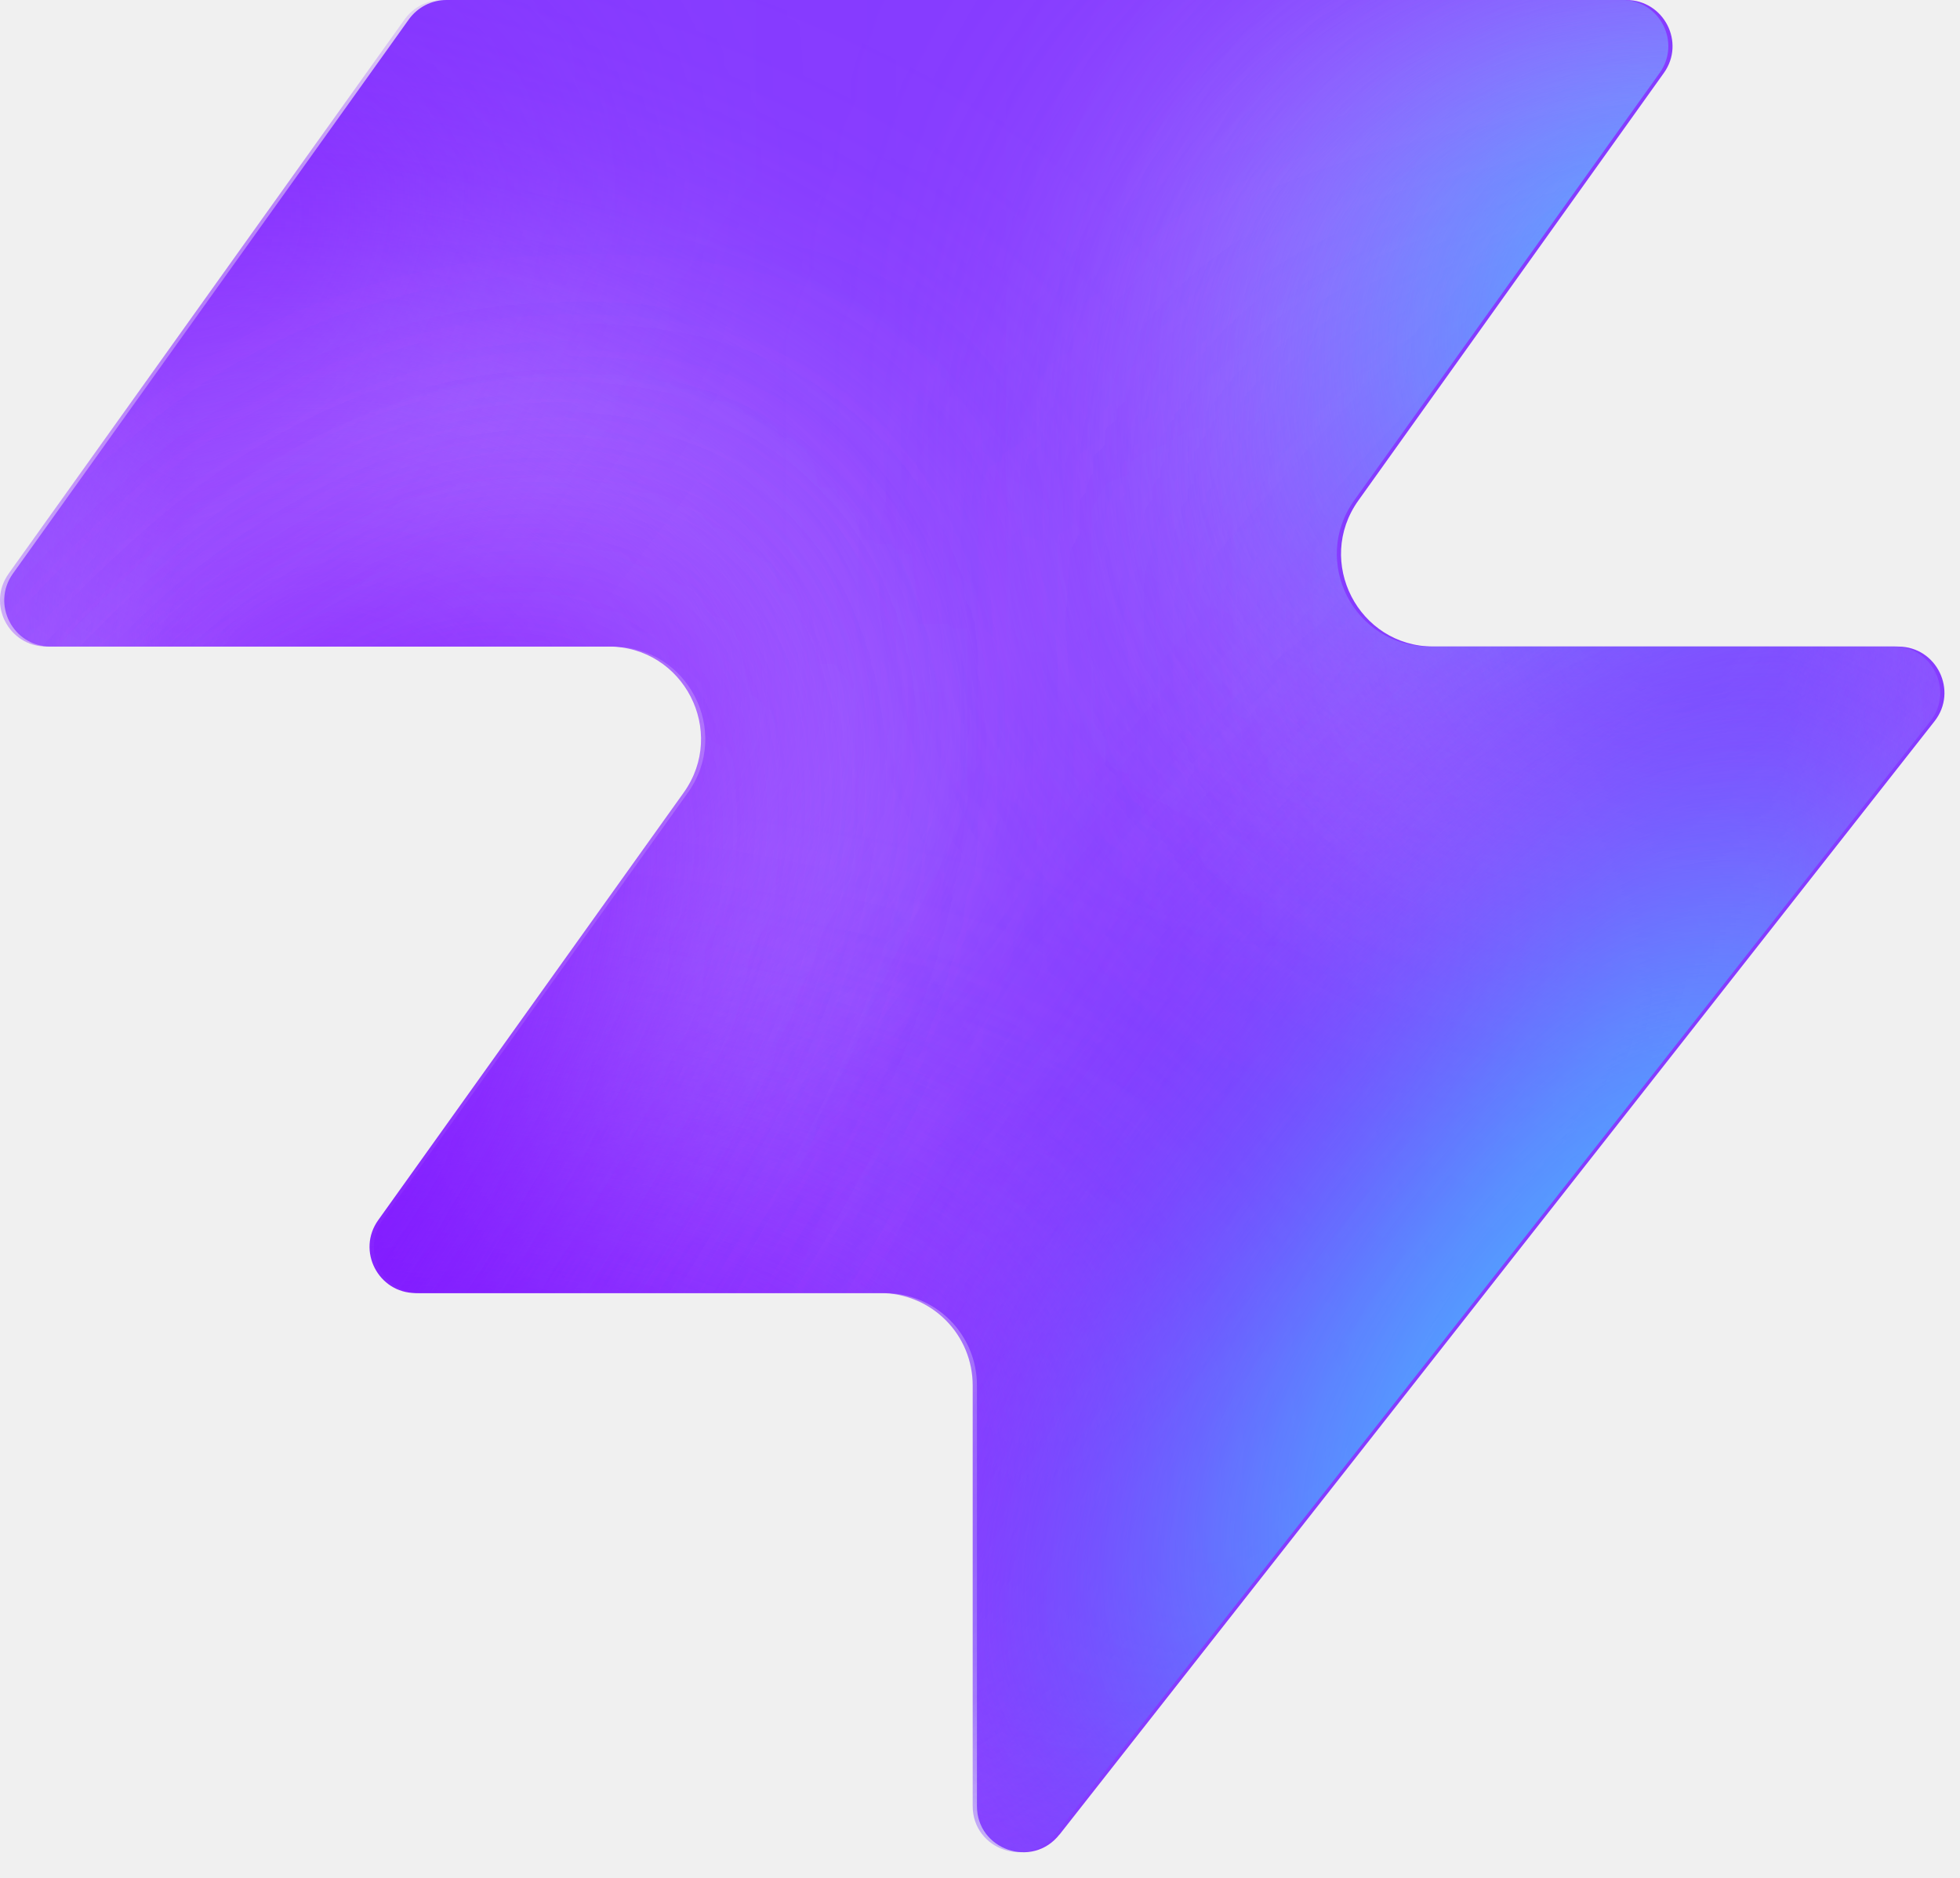
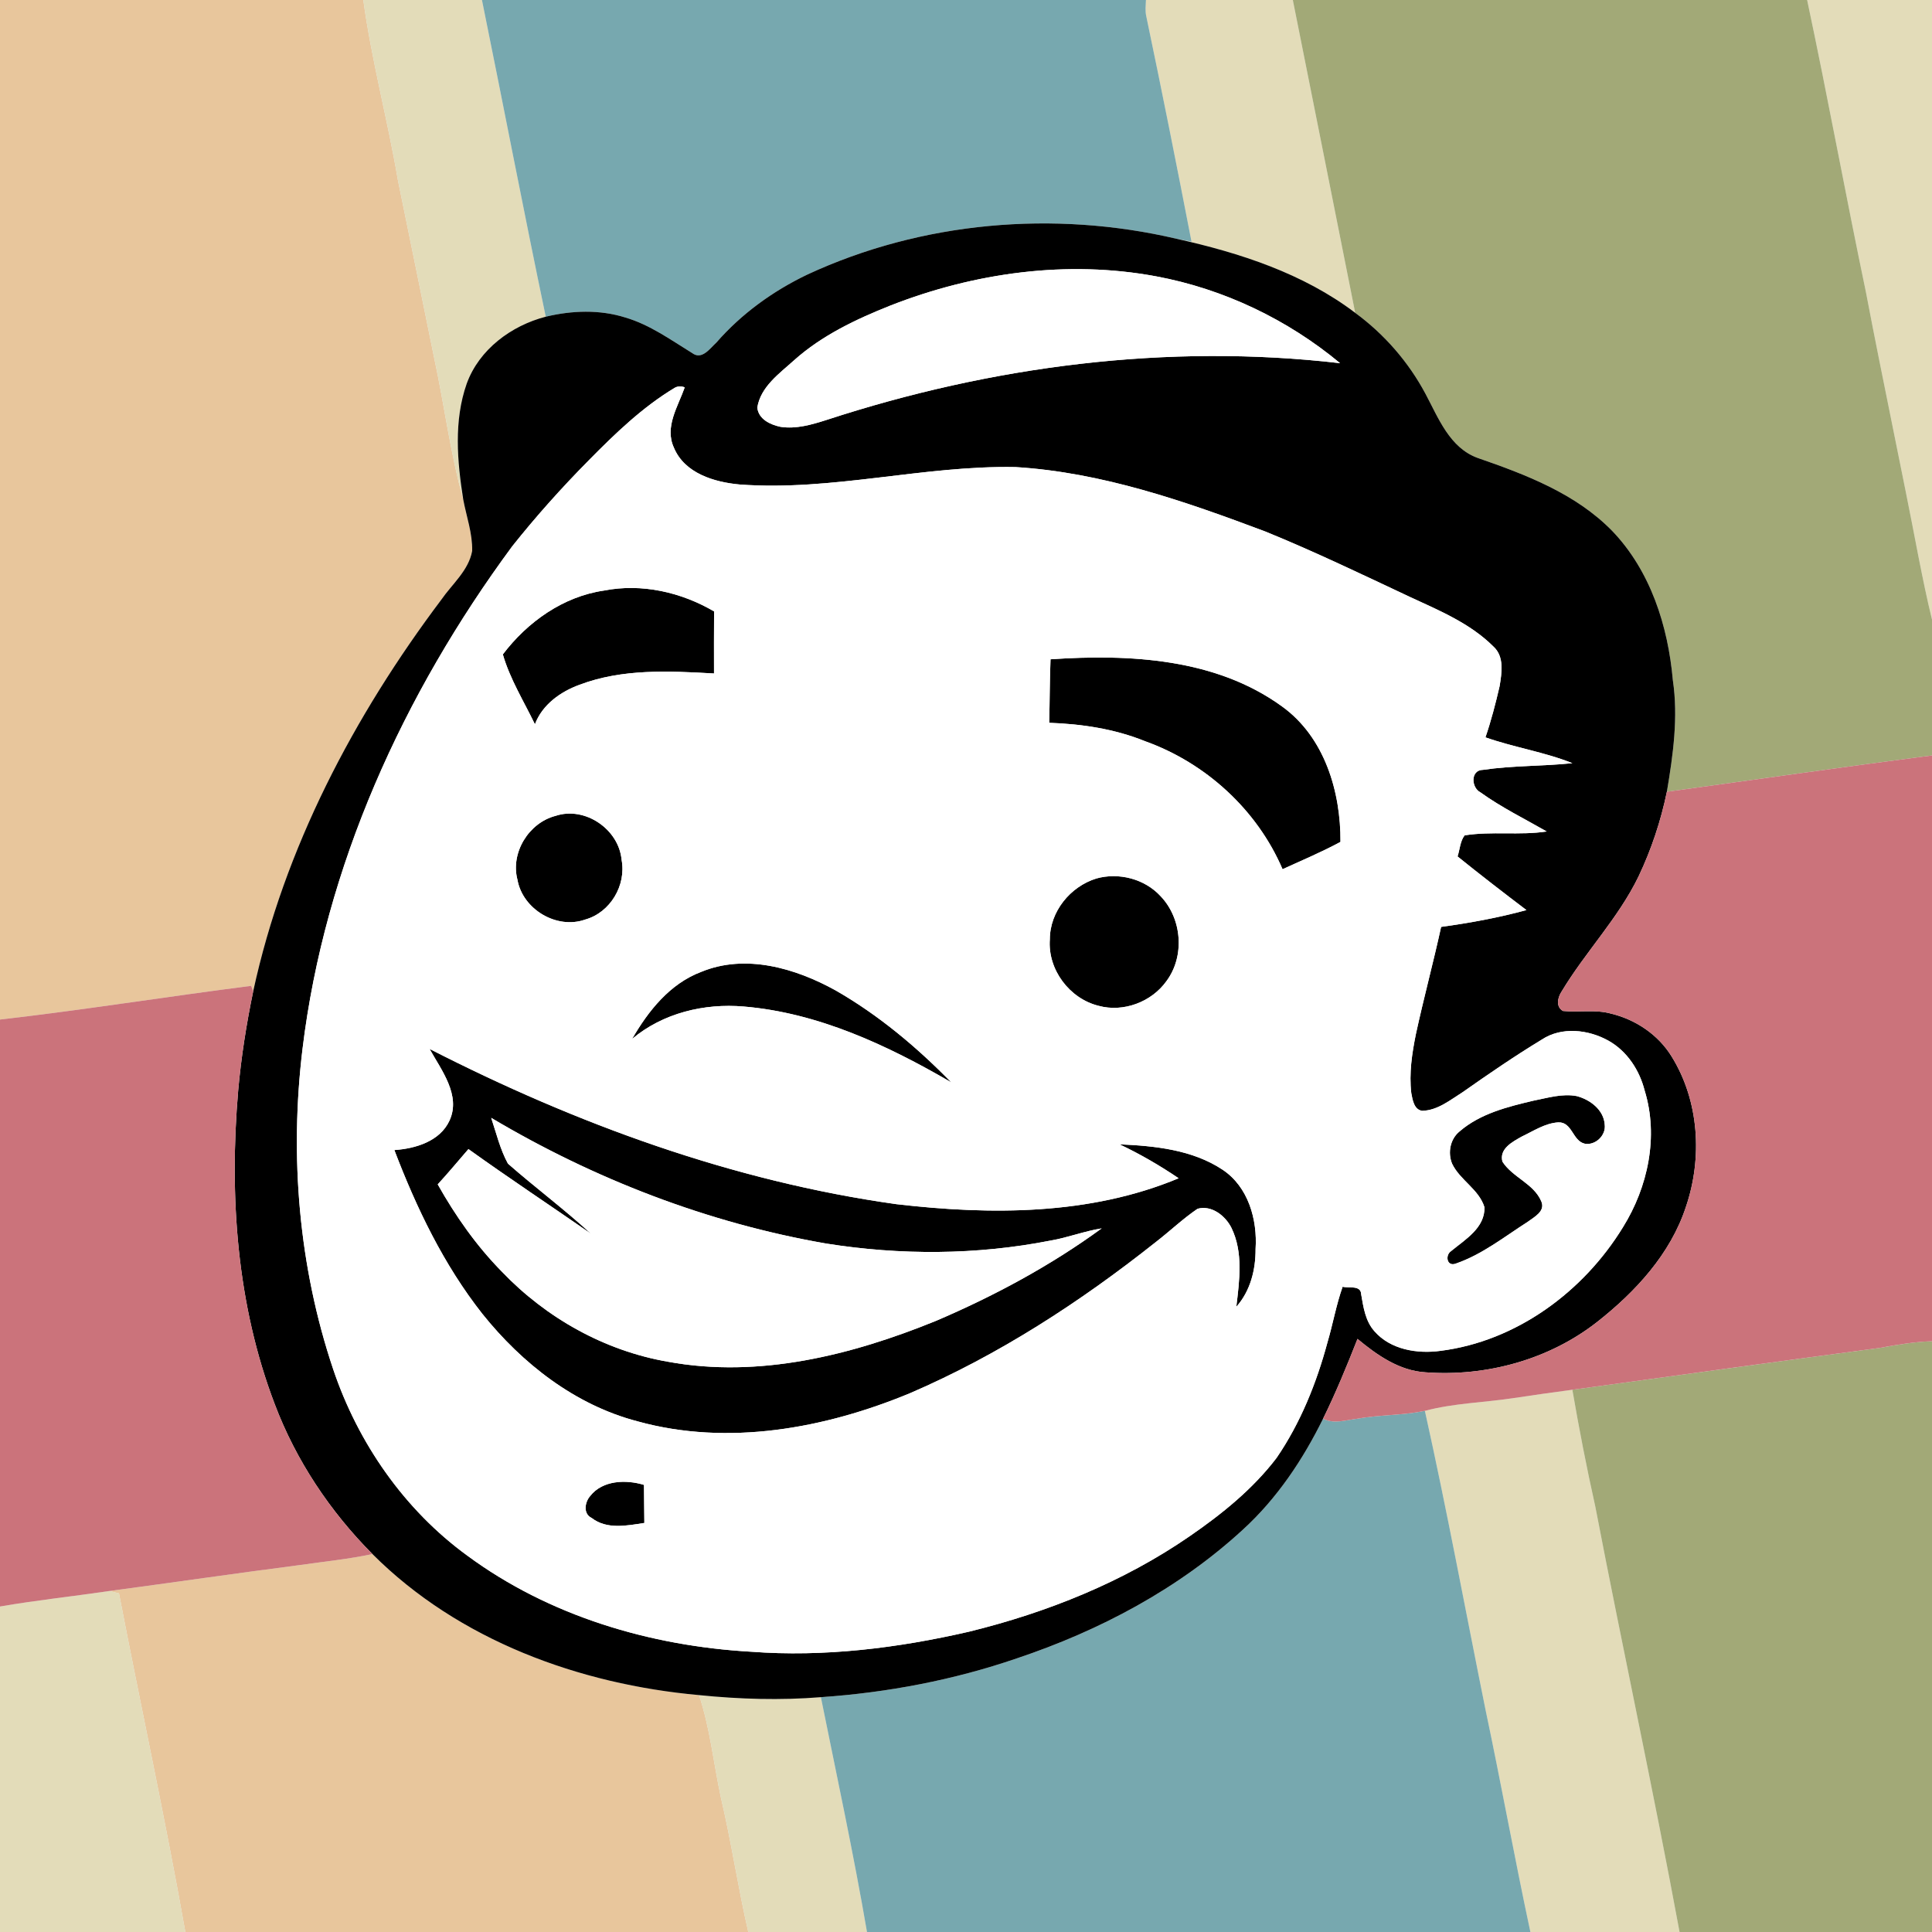
- <svg xmlns="http://www.w3.org/2000/svg" width="48" height="46" fill="none" viewBox="0 0 48 46">
-   <path fill="#863bff" d="M25.946 44.938c-.664.845-2.021.375-2.021-.698V33.937a2.26 2.26 0 0 0-2.262-2.262H10.287c-.92 0-1.456-1.04-.92-1.788l7.48-10.471c1.07-1.497 0-3.578-1.842-3.578H1.237c-.92 0-1.456-1.04-.92-1.788L10.013.474c.214-.297.556-.474.92-.474h28.894c.92 0 1.456 1.04.92 1.788l-7.48 10.471c-1.07 1.498 0 3.579 1.842 3.579h11.377c.943 0 1.473 1.088.89 1.83L25.947 44.94z" style="fill:#863bff;fill:color(display-p3 .525 .23 1);fill-opacity:1" />
-   <mask id="a" width="48" height="46" x="0" y="0" maskUnits="userSpaceOnUse" style="mask-type:alpha">
-     <path fill="#000" d="M25.842 44.938c-.664.844-2.021.375-2.021-.698V33.937a2.26 2.26 0 0 0-2.262-2.262H10.183c-.92 0-1.456-1.04-.92-1.788l7.48-10.471c1.07-1.498 0-3.579-1.842-3.579H1.133c-.92 0-1.456-1.04-.92-1.787L9.91.473c.214-.297.556-.474.92-.474h28.894c.92 0 1.456 1.04.92 1.788l-7.48 10.471c-1.07 1.498 0 3.578 1.842 3.578h11.377c.943 0 1.473 1.088.89 1.832L25.843 44.94z" style="fill:#000;fill-opacity:1" />
-   </mask>
-   <g mask="url(#a)">
-     <g filter="url(#b)">
-       <ellipse cx="5.508" cy="14.704" fill="#ede6ff" rx="5.508" ry="14.704" style="fill:#ede6ff;fill:color(display-p3 .927 .903 1);fill-opacity:1" transform="matrix(.00324 1 1 -.00324 -4.47 31.516)" />
-     </g>
-     <g filter="url(#c)">
-       <ellipse cx="10.399" cy="29.851" fill="#ede6ff" rx="10.399" ry="29.851" style="fill:#ede6ff;fill:color(display-p3 .927 .903 1);fill-opacity:1" transform="matrix(.00324 1 1 -.00324 -39.328 7.883)" />
-     </g>
-     <g filter="url(#d)">
-       <ellipse cx="5.508" cy="30.487" fill="#7e14ff" rx="5.508" ry="30.487" style="fill:#7e14ff;fill:color(display-p3 .492 .077 1);fill-opacity:1" transform="rotate(89.814 -25.913 -14.639)scale(1 -1)" />
-     </g>
-     <g filter="url(#e)">
-       <ellipse cx="5.508" cy="30.599" fill="#7e14ff" rx="5.508" ry="30.599" style="fill:#7e14ff;fill:color(display-p3 .492 .077 1);fill-opacity:1" transform="rotate(89.814 -32.644 -3.334)scale(1 -1)" />
-     </g>
-     <g filter="url(#f)">
-       <ellipse cx="5.508" cy="30.599" fill="#7e14ff" rx="5.508" ry="30.599" style="fill:#7e14ff;fill:color(display-p3 .492 .077 1);fill-opacity:1" transform="matrix(.00324 1 1 -.00324 -34.34 30.47)" />
-     </g>
-     <g filter="url(#g)">
-       <ellipse cx="14.072" cy="22.078" fill="#ede6ff" rx="14.072" ry="22.078" style="fill:#ede6ff;fill:color(display-p3 .927 .903 1);fill-opacity:1" transform="rotate(93.35 24.506 48.493)scale(-1 1)" />
-     </g>
-     <g filter="url(#h)">
-       <ellipse cx="3.47" cy="21.501" fill="#7e14ff" rx="3.47" ry="21.501" style="fill:#7e14ff;fill:color(display-p3 .492 .077 1);fill-opacity:1" transform="rotate(89.009 28.708 47.59)scale(-1 1)" />
-     </g>
-     <g filter="url(#i)">
-       <ellipse cx="3.47" cy="21.501" fill="#7e14ff" rx="3.47" ry="21.501" style="fill:#7e14ff;fill:color(display-p3 .492 .077 1);fill-opacity:1" transform="rotate(89.009 28.708 47.59)scale(-1 1)" />
-     </g>
-     <g filter="url(#j)">
-       <ellipse cx=".387" cy="8.972" fill="#7e14ff" rx="4.407" ry="29.108" style="fill:#7e14ff;fill:color(display-p3 .492 .077 1);fill-opacity:1" transform="rotate(39.51 .387 8.972)" />
-     </g>
-     <g filter="url(#k)">
-       <ellipse cx="47.523" cy="-6.092" fill="#7e14ff" rx="4.407" ry="29.108" style="fill:#7e14ff;fill:color(display-p3 .492 .077 1);fill-opacity:1" transform="rotate(37.892 47.523 -6.092)" />
-     </g>
-     <g filter="url(#l)">
-       <ellipse cx="41.412" cy="6.333" fill="#47bfff" rx="5.971" ry="9.665" style="fill:#47bfff;fill:color(display-p3 .28 .748 1);fill-opacity:1" transform="rotate(37.892 41.412 6.333)" />
-     </g>
-     <g filter="url(#m)">
-       <ellipse cx="-1.879" cy="38.332" fill="#7e14ff" rx="4.407" ry="29.108" style="fill:#7e14ff;fill:color(display-p3 .492 .077 1);fill-opacity:1" transform="rotate(37.892 -1.88 38.332)" />
-     </g>
-     <g filter="url(#n)">
-       <ellipse cx="-1.879" cy="38.332" fill="#7e14ff" rx="4.407" ry="29.108" style="fill:#7e14ff;fill:color(display-p3 .492 .077 1);fill-opacity:1" transform="rotate(37.892 -1.88 38.332)" />
-     </g>
-     <g filter="url(#o)">
-       <ellipse cx="35.651" cy="29.907" fill="#7e14ff" rx="4.407" ry="29.108" style="fill:#7e14ff;fill:color(display-p3 .492 .077 1);fill-opacity:1" transform="rotate(37.892 35.651 29.907)" />
-     </g>
-     <g filter="url(#p)">
-       <ellipse cx="38.418" cy="32.4" fill="#47bfff" rx="5.971" ry="15.297" style="fill:#47bfff;fill:color(display-p3 .28 .748 1);fill-opacity:1" transform="rotate(37.892 38.418 32.4)" />
-     </g>
+ <svg xmlns="http://www.w3.org/2000/svg" width="512pt" height="512pt" viewBox="0 0 512 512" version="1.1">
+   <g id="#e8c69cff">
+     <path fill="#e8c69c" opacity="1.00" d=" M 0.00 0.00 L 96.28 0.00 C 98.48 16.09 102.75 31.80 105.46 47.80 C 108.69 63.50 111.87 79.20 115.07 94.91 C 117.76 107.37 119.32 120.08 122.76 132.37 C 123.61 136.89 125.24 141.36 125.13 146.01 C 124.18 151.20 119.83 154.76 116.95 158.92 C 93.77 189.74 75.33 224.77 67.11 262.66 C 66.97 262.31 66.69 261.61 66.55 261.26 C 44.34 264.09 22.23 267.64 0.00 270.19 L 0.00 0.00 Z" />
+     <path fill="#e8c69c" opacity="1.00" d=" M 79.48 414.75 C 85.89 413.83 92.36 413.19 98.70 411.84 C 121.56 434.71 153.49 446.35 185.26 449.22 C 188.14 457.92 189.09 467.10 190.97 476.04 C 193.79 487.95 195.55 500.07 198.30 512.00 L 49.12 512.00 C 43.80 481.98 37.30 452.18 31.53 422.25 C 30.88 422.09 29.58 421.79 28.93 421.64 C 45.78 419.39 62.61 416.93 79.48 414.75 Z" />
  </g>
-   <defs>
-     <filter id="b" width="60.045" height="41.654" x="-19.77" y="16.149" color-interpolation-filters="sRGB" filterUnits="userSpaceOnUse">
-       <feFlood flood-opacity="0" result="BackgroundImageFix" />
-       <feBlend in="SourceGraphic" in2="BackgroundImageFix" result="shape" />
-       <feGaussianBlur result="effect1_foregroundBlur_2002_17158" stdDeviation="7.659" />
-     </filter>
-     <filter id="c" width="90.34" height="51.437" x="-54.613" y="-7.533" color-interpolation-filters="sRGB" filterUnits="userSpaceOnUse">
-       <feFlood flood-opacity="0" result="BackgroundImageFix" />
-       <feBlend in="SourceGraphic" in2="BackgroundImageFix" result="shape" />
-       <feGaussianBlur result="effect1_foregroundBlur_2002_17158" stdDeviation="7.659" />
-     </filter>
-     <filter id="d" width="79.355" height="29.4" x="-49.64" y="2.03" color-interpolation-filters="sRGB" filterUnits="userSpaceOnUse">
-       <feFlood flood-opacity="0" result="BackgroundImageFix" />
-       <feBlend in="SourceGraphic" in2="BackgroundImageFix" result="shape" />
-       <feGaussianBlur result="effect1_foregroundBlur_2002_17158" stdDeviation="4.596" />
-     </filter>
-     <filter id="e" width="79.579" height="29.4" x="-45.045" y="20.029" color-interpolation-filters="sRGB" filterUnits="userSpaceOnUse">
-       <feFlood flood-opacity="0" result="BackgroundImageFix" />
-       <feBlend in="SourceGraphic" in2="BackgroundImageFix" result="shape" />
-       <feGaussianBlur result="effect1_foregroundBlur_2002_17158" stdDeviation="4.596" />
-     </filter>
-     <filter id="f" width="79.579" height="29.4" x="-43.513" y="21.178" color-interpolation-filters="sRGB" filterUnits="userSpaceOnUse">
-       <feFlood flood-opacity="0" result="BackgroundImageFix" />
-       <feBlend in="SourceGraphic" in2="BackgroundImageFix" result="shape" />
-       <feGaussianBlur result="effect1_foregroundBlur_2002_17158" stdDeviation="4.596" />
-     </filter>
-     <filter id="g" width="74.749" height="58.852" x="15.756" y="-17.901" color-interpolation-filters="sRGB" filterUnits="userSpaceOnUse">
-       <feFlood flood-opacity="0" result="BackgroundImageFix" />
-       <feBlend in="SourceGraphic" in2="BackgroundImageFix" result="shape" />
-       <feGaussianBlur result="effect1_foregroundBlur_2002_17158" stdDeviation="7.659" />
-     </filter>
-     <filter id="h" width="61.377" height="25.362" x="23.548" y="2.284" color-interpolation-filters="sRGB" filterUnits="userSpaceOnUse">
-       <feFlood flood-opacity="0" result="BackgroundImageFix" />
-       <feBlend in="SourceGraphic" in2="BackgroundImageFix" result="shape" />
-       <feGaussianBlur result="effect1_foregroundBlur_2002_17158" stdDeviation="4.596" />
-     </filter>
-     <filter id="i" width="61.377" height="25.362" x="23.548" y="2.284" color-interpolation-filters="sRGB" filterUnits="userSpaceOnUse">
-       <feFlood flood-opacity="0" result="BackgroundImageFix" />
-       <feBlend in="SourceGraphic" in2="BackgroundImageFix" result="shape" />
-       <feGaussianBlur result="effect1_foregroundBlur_2002_17158" stdDeviation="4.596" />
-     </filter>
-     <filter id="j" width="56.045" height="63.649" x="-27.636" y="-22.853" color-interpolation-filters="sRGB" filterUnits="userSpaceOnUse">
-       <feFlood flood-opacity="0" result="BackgroundImageFix" />
-       <feBlend in="SourceGraphic" in2="BackgroundImageFix" result="shape" />
-       <feGaussianBlur result="effect1_foregroundBlur_2002_17158" stdDeviation="4.596" />
-     </filter>
-     <filter id="k" width="54.814" height="64.646" x="20.116" y="-38.415" color-interpolation-filters="sRGB" filterUnits="userSpaceOnUse">
-       <feFlood flood-opacity="0" result="BackgroundImageFix" />
-       <feBlend in="SourceGraphic" in2="BackgroundImageFix" result="shape" />
-       <feGaussianBlur result="effect1_foregroundBlur_2002_17158" stdDeviation="4.596" />
-     </filter>
-     <filter id="l" width="33.541" height="35.313" x="24.641" y="-11.323" color-interpolation-filters="sRGB" filterUnits="userSpaceOnUse">
-       <feFlood flood-opacity="0" result="BackgroundImageFix" />
-       <feBlend in="SourceGraphic" in2="BackgroundImageFix" result="shape" />
-       <feGaussianBlur result="effect1_foregroundBlur_2002_17158" stdDeviation="4.596" />
-     </filter>
-     <filter id="m" width="54.814" height="64.646" x="-29.286" y="6.009" color-interpolation-filters="sRGB" filterUnits="userSpaceOnUse">
-       <feFlood flood-opacity="0" result="BackgroundImageFix" />
-       <feBlend in="SourceGraphic" in2="BackgroundImageFix" result="shape" />
-       <feGaussianBlur result="effect1_foregroundBlur_2002_17158" stdDeviation="4.596" />
-     </filter>
-     <filter id="n" width="54.814" height="64.646" x="-29.286" y="6.009" color-interpolation-filters="sRGB" filterUnits="userSpaceOnUse">
-       <feFlood flood-opacity="0" result="BackgroundImageFix" />
-       <feBlend in="SourceGraphic" in2="BackgroundImageFix" result="shape" />
-       <feGaussianBlur result="effect1_foregroundBlur_2002_17158" stdDeviation="4.596" />
-     </filter>
-     <filter id="o" width="54.814" height="64.646" x="8.244" y="-2.416" color-interpolation-filters="sRGB" filterUnits="userSpaceOnUse">
-       <feFlood flood-opacity="0" result="BackgroundImageFix" />
-       <feBlend in="SourceGraphic" in2="BackgroundImageFix" result="shape" />
-       <feGaussianBlur result="effect1_foregroundBlur_2002_17158" stdDeviation="4.596" />
-     </filter>
-     <filter id="p" width="39.409" height="43.623" x="18.713" y="10.588" color-interpolation-filters="sRGB" filterUnits="userSpaceOnUse">
-       <feFlood flood-opacity="0" result="BackgroundImageFix" />
-       <feBlend in="SourceGraphic" in2="BackgroundImageFix" result="shape" />
-       <feGaussianBlur result="effect1_foregroundBlur_2002_17158" stdDeviation="4.596" />
-     </filter>
-   </defs>
+   <g id="#e3dcb9ff">
+     <path fill="#e3dcb9" opacity="1.00" d=" M 96.28 0.00 L 127.72 0.00 C 133.42 27.96 138.78 56.00 144.63 83.93 C 135.49 86.30 126.97 92.60 123.68 101.68 C 120.22 111.54 121.17 122.23 122.76 132.37 C 119.32 120.08 117.76 107.37 115.07 94.91 C 111.87 79.20 108.69 63.50 105.46 47.80 C 102.75 31.80 98.48 16.09 96.28 0.00 Z" />
+     <path fill="#e3dcb9" opacity="1.00" d=" M 303.69 0.00 L 342.61 0.00 C 348.11 27.63 353.67 55.26 359.14 82.90 C 345.33 72.43 328.53 67.01 311.80 63.28 C 312.79 63.47 314.77 63.84 315.76 64.03 C 311.90 44.09 307.94 24.17 303.77 4.29 C 303.45 2.87 303.64 1.43 303.69 0.00 Z" />
+     <path fill="#e3dcb9" opacity="1.00" d=" M 478.91 0.00 L 512.00 0.00 L 512.00 164.19 C 510.65 158.71 509.54 153.19 508.44 147.66 C 503.97 124.23 498.96 100.90 494.50 77.46 C 489.11 51.68 484.39 25.76 478.91 0.00 Z" />
+     <path fill="#e3dcb9" opacity="1.00" d=" M 401.05 370.52 C 406.26 369.74 411.47 368.98 416.69 368.30 C 418.47 378.66 420.48 388.99 422.77 399.25 C 430.00 436.88 438.14 474.33 445.10 512.00 L 405.57 512.00 C 401.38 492.43 397.83 472.73 393.69 453.15 C 388.35 426.72 383.46 400.21 377.61 373.89 C 385.27 371.85 393.25 371.70 401.05 370.52 Z" />
+     <path fill="#e3dcb9" opacity="1.00" d=" M 0.00 425.74 C 9.60 424.08 19.29 423.06 28.93 421.64 C 29.58 421.79 30.88 422.09 31.53 422.25 C 37.30 452.18 43.80 481.98 49.12 512.00 L 0.00 512.00 L 0.00 425.74 Z" />
+     <path fill="#e3dcb9" opacity="1.00" d=" M 185.26 449.22 C 195.98 450.31 206.80 450.63 217.54 449.77 C 221.72 470.49 226.19 491.17 229.76 512.00 L 198.30 512.00 C 195.55 500.07 193.79 487.95 190.97 476.04 C 189.09 467.10 188.14 457.92 185.26 449.22 Z" />
+   </g>
+   <g id="#77a8afff">
+     <path fill="#77a8af" opacity="1.00" d=" M 127.72 0.00 L 303.69 0.00 C 303.64 1.43 303.45 2.87 303.77 4.29 C 307.94 24.17 311.90 44.09 315.76 64.03 C 314.77 63.84 312.79 63.47 311.80 63.28 C 279.34 55.66 244.22 58.70 213.92 72.78 C 204.82 77.14 196.49 83.16 189.84 90.79 C 188.13 92.35 186.01 95.50 183.44 93.57 C 177.75 90.07 172.24 86.06 165.74 84.15 C 158.90 81.99 151.54 82.27 144.63 83.93 C 138.78 56.00 133.42 27.96 127.72 0.00 Z" />
+     <path fill="#77a8af" opacity="1.00" d=" M 359.57 375.99 C 365.54 374.92 371.67 375.11 377.61 373.89 C 383.46 400.21 388.35 426.72 393.69 453.15 C 397.83 472.73 401.38 492.43 405.57 512.00 L 229.76 512.00 C 226.19 491.17 221.72 470.49 217.54 449.77 C 235.18 448.56 252.71 445.23 269.45 439.49 C 291.37 432.16 312.32 421.07 329.40 405.35 C 338.40 397.13 345.26 386.86 350.63 375.97 C 353.44 377.44 356.62 376.35 359.57 375.99 Z" />
+   </g>
+   <g id="#a2a977ff">
+     <path fill="#a2a977" opacity="1.00" d=" M 342.61 0.00 L 478.91 0.00 C 484.39 25.76 489.11 51.68 494.50 77.46 C 498.96 100.90 503.97 124.23 508.44 147.66 C 509.54 153.19 510.65 158.71 512.00 164.19 L 512.00 200.20 C 488.55 203.23 465.16 206.61 441.74 209.82 C 443.38 200.07 444.79 190.10 443.32 180.24 C 442.05 165.89 437.39 151.25 427.23 140.68 C 417.58 130.81 404.38 125.78 391.60 121.36 C 384.16 118.66 381.19 110.76 377.76 104.34 C 373.26 95.91 366.85 88.55 359.14 82.90 C 353.67 55.26 348.11 27.63 342.61 0.00 Z" />
+     <path fill="#a2a977" opacity="1.00" d=" M 498.17 357.21 C 502.74 356.37 507.34 355.59 512.00 355.44 L 512.00 512.00 L 445.10 512.00 C 438.14 474.33 430.00 436.88 422.77 399.25 C 420.48 388.99 418.47 378.66 416.69 368.30 C 443.84 364.57 471.00 360.82 498.17 357.21 Z" />
+   </g>
+   <g id="#000000ff">
+     <path fill="#000000" opacity="1.00" d=" M 213.92 72.78 C 244.22 58.70 279.34 55.66 311.80 63.28 C 328.53 67.01 345.33 72.43 359.14 82.90 C 366.85 88.55 373.26 95.91 377.76 104.34 C 381.19 110.76 384.16 118.66 391.60 121.36 C 404.38 125.78 417.58 130.81 427.23 140.68 C 437.39 151.25 442.05 165.89 443.32 180.24 C 444.79 190.10 443.38 200.07 441.74 209.82 C 440.14 217.56 437.63 225.11 434.24 232.25 C 428.88 243.33 420.15 252.25 413.85 262.75 C 412.81 264.30 412.22 266.81 414.21 267.92 C 418.46 268.35 422.83 267.45 427.01 268.64 C 433.52 270.22 439.48 274.24 443.01 280.00 C 450.31 291.79 451.21 306.88 446.77 319.87 C 442.68 332.33 433.43 342.33 423.30 350.30 C 410.56 360.31 393.91 364.86 377.83 363.68 C 370.84 363.28 364.95 359.13 359.75 354.82 C 356.94 361.97 354.02 369.07 350.63 375.97 C 345.26 386.86 338.40 397.13 329.40 405.35 C 312.32 421.07 291.37 432.16 269.45 439.49 C 252.71 445.23 235.18 448.56 217.54 449.77 C 206.80 450.63 195.98 450.31 185.26 449.22 C 153.49 446.35 121.56 434.71 98.70 411.84 C 87.48 400.56 78.45 387.04 72.82 372.14 C 62.74 345.78 60.73 316.96 63.12 289.04 C 63.91 280.17 65.30 271.37 67.11 262.66 C 75.33 224.77 93.77 189.74 116.95 158.92 C 119.83 154.76 124.18 151.20 125.13 146.01 C 125.24 141.36 123.61 136.89 122.76 132.37 C 121.17 122.23 120.22 111.54 123.68 101.68 C 126.97 92.60 135.49 86.30 144.63 83.93 C 151.54 82.27 158.90 81.99 165.74 84.15 C 172.24 86.06 177.75 90.07 183.44 93.57 C 186.01 95.50 188.13 92.35 189.84 90.79 C 196.49 83.16 204.82 77.14 213.92 72.78 M 236.02 80.95 C 226.90 84.58 217.84 88.86 210.46 95.46 C 206.56 98.99 201.59 102.45 200.69 108.01 C 201.02 111.12 204.17 112.56 206.86 113.12 C 211.02 113.75 215.15 112.53 219.07 111.28 C 262.74 97.01 309.38 90.93 355.14 96.25 C 341.20 84.65 324.28 76.57 306.42 73.24 C 282.84 68.84 258.25 72.25 236.02 80.95 M 178.81 102.77 C 170.24 107.92 163.00 114.92 156.02 122.00 C 148.87 129.23 142.07 136.82 135.74 144.78 C 106.94 183.81 86.04 229.56 80.17 277.98 C 76.72 306.41 79.17 335.68 88.30 362.87 C 94.86 382.37 107.13 400.08 123.82 412.24 C 145.50 428.25 172.29 436.20 199.00 437.72 C 218.40 439.19 237.91 436.76 256.81 432.41 C 277.50 427.33 297.63 419.27 315.22 407.15 C 323.76 401.28 331.98 394.66 338.30 386.37 C 344.63 377.12 348.87 366.58 351.78 355.79 C 353.23 350.89 354.10 345.83 355.81 341.00 C 357.40 341.44 360.65 340.50 360.72 342.98 C 361.31 346.40 361.82 350.07 364.23 352.78 C 368.48 357.68 375.60 358.83 381.74 357.99 C 401.87 355.44 419.66 342.30 430.11 325.21 C 436.73 314.57 439.59 301.16 435.85 289.00 C 434.47 283.59 431.20 278.57 426.27 275.80 C 420.95 272.83 413.85 272.01 408.58 275.51 C 401.41 279.86 394.49 284.61 387.63 289.43 C 384.31 291.51 381.00 294.27 376.90 294.38 C 374.72 294.07 374.35 291.48 374.01 289.71 C 373.39 284.45 374.19 279.14 375.24 273.98 C 377.30 264.50 379.84 255.12 381.91 245.64 C 389.52 244.59 397.11 243.21 404.52 241.18 C 398.38 236.52 392.27 231.81 386.27 226.97 C 386.87 225.13 386.95 222.92 388.14 221.38 C 395.33 220.23 402.67 221.44 409.89 220.35 C 404.00 216.97 397.86 213.96 392.34 209.99 C 389.85 208.72 389.66 204.05 393.01 204.02 C 400.84 202.86 408.82 203.08 416.70 202.25 C 409.24 199.27 401.23 198.07 393.66 195.41 C 395.18 190.96 396.36 186.41 397.41 181.85 C 397.98 178.34 398.72 173.99 395.75 171.32 C 389.61 165.19 381.45 161.81 373.70 158.22 C 360.98 152.25 348.31 146.14 335.28 140.84 C 313.95 132.82 292.04 125.18 269.11 123.78 C 244.65 123.31 220.55 130.21 196.05 128.40 C 189.31 127.79 181.40 125.45 178.58 118.61 C 176.07 113.14 179.68 107.72 181.46 102.66 C 180.52 102.28 179.64 102.32 178.81 102.77 Z" />
+     <path fill="#000000" opacity="1.00" d=" M 160.10 156.50 C 170.08 154.54 180.54 156.94 189.24 162.03 C 189.21 167.51 189.20 173.00 189.22 178.48 C 177.31 177.80 164.93 177.17 153.56 181.48 C 148.51 183.32 143.72 186.74 141.76 191.94 C 138.82 185.85 135.11 179.87 133.26 173.42 C 139.77 164.82 149.26 158.06 160.10 156.50 Z" />
+     <path fill="#000000" opacity="1.00" d=" M 278.40 174.72 C 299.32 173.30 322.22 174.45 339.79 187.24 C 351.02 195.35 355.33 209.78 355.24 223.11 C 350.26 225.81 345.03 227.99 339.89 230.35 C 333.15 214.61 319.53 202.18 303.46 196.43 C 295.39 193.16 286.70 191.86 278.05 191.55 C 278.19 185.94 278.18 180.33 278.40 174.72 Z" />
+     <path fill="#000000" opacity="1.00" d=" M 147.23 216.21 C 155.03 213.62 163.99 219.74 164.73 227.86 C 166.01 234.61 161.74 241.83 155.09 243.69 C 147.54 246.38 138.52 240.99 137.13 233.14 C 135.25 225.98 140.11 218.06 147.23 216.21 Z" />
+     <path fill="#000000" opacity="1.00" d=" M 290.51 232.82 C 296.47 231.13 303.36 232.90 307.57 237.50 C 313.25 243.42 314.05 253.40 309.11 260.02 C 305.17 265.54 297.71 268.35 291.14 266.55 C 283.40 264.64 277.62 256.93 278.22 248.93 C 278.22 241.59 283.61 234.97 290.51 232.82 Z" />
+     <path fill="#000000" opacity="1.00" d=" M 185.79 257.57 C 197.60 252.67 210.87 256.59 221.54 262.52 C 232.86 269.02 243.00 277.52 252.09 286.83 C 235.18 277.00 216.85 268.40 197.10 266.74 C 186.61 265.84 175.67 268.47 167.52 275.32 C 171.80 267.90 177.52 260.70 185.79 257.57 Z" />
+     <path fill="#000000" opacity="1.00" d=" M 113.85 277.98 C 152.66 297.83 194.25 313.05 237.57 319.12 C 262.51 322.02 288.82 322.08 312.35 312.25 C 307.36 308.87 302.14 305.84 296.69 303.26 C 306.04 303.67 316.00 304.68 323.99 309.98 C 330.81 314.51 333.26 323.20 332.74 331.01 C 332.77 336.48 331.37 342.14 327.64 346.30 C 328.46 339.39 329.51 331.90 326.35 325.41 C 324.76 322.21 321.09 319.29 317.36 320.34 C 313.43 323.01 309.97 326.33 306.21 329.23 C 286.24 345.07 264.64 359.10 241.19 369.20 C 218.59 378.58 192.91 383.31 168.92 376.66 C 152.38 372.33 138.35 361.34 127.81 348.16 C 117.59 335.18 110.37 320.14 104.51 304.78 C 110.10 304.40 116.61 302.46 119.13 296.95 C 122.20 290.26 116.98 283.62 113.85 277.98 M 130.17 296.24 C 131.53 300.31 132.54 304.60 134.61 308.38 C 141.81 314.70 149.53 320.44 156.59 326.93 C 145.78 319.44 134.82 312.18 124.14 304.52 C 121.43 307.64 118.80 310.83 116.00 313.87 C 120.70 322.22 126.26 330.16 133.01 337.01 C 144.74 349.29 160.26 357.99 177.05 360.88 C 201.12 365.31 225.68 359.14 247.95 350.08 C 263.42 343.48 278.36 335.45 291.96 325.53 C 287.35 326.26 282.97 327.99 278.37 328.77 C 258.82 332.62 238.59 332.68 218.94 329.55 C 187.61 324.12 157.47 312.47 130.17 296.24 Z" />
+     <path fill="#000000" opacity="1.00" d=" M 406.43 291.68 C 410.18 290.95 414.03 289.74 417.87 290.48 C 421.41 291.42 425.04 294.13 425.27 298.08 C 425.62 300.92 422.77 303.61 419.97 303.09 C 416.72 302.35 416.67 297.30 412.97 297.44 C 409.46 297.65 406.39 299.73 403.29 301.20 C 400.84 302.58 397.25 304.43 398.16 307.85 C 400.85 312.05 406.48 313.65 408.47 318.40 C 409.59 321.02 406.58 322.50 404.87 323.79 C 398.69 327.74 392.81 332.45 385.81 334.86 C 383.43 335.77 382.89 332.66 384.57 331.54 C 388.28 328.49 393.55 325.40 393.40 319.93 C 391.93 315.16 386.92 312.79 384.82 308.39 C 383.62 305.47 384.31 301.84 386.81 299.83 C 392.30 295.10 399.54 293.30 406.43 291.68 Z" />
+     <path fill="#000000" opacity="1.00" d=" M 156.38 396.49 C 159.67 392.24 165.90 392.07 170.66 393.51 C 170.66 396.87 170.75 400.24 170.76 403.60 C 166.12 404.30 160.83 405.41 156.79 402.27 C 154.48 401.18 154.98 398.10 156.38 396.49 Z" />
+   </g>
+   <g id="#ffffffff">
+     <path fill="#ffffff" opacity="1.00" d=" M 236.02 80.95 C 258.25 72.25 282.84 68.84 306.42 73.24 C 324.28 76.57 341.20 84.65 355.14 96.25 C 309.38 90.93 262.74 97.01 219.07 111.28 C 215.15 112.53 211.02 113.75 206.86 113.12 C 204.17 112.56 201.02 111.12 200.69 108.01 C 201.59 102.45 206.56 98.99 210.46 95.46 C 217.84 88.86 226.90 84.58 236.02 80.95 Z" />
+     <path fill="#ffffff" opacity="1.00" d=" M 178.81 102.77 C 179.64 102.32 180.52 102.28 181.46 102.66 C 179.68 107.72 176.07 113.14 178.58 118.61 C 181.40 125.45 189.31 127.79 196.05 128.40 C 220.55 130.21 244.65 123.31 269.11 123.78 C 292.04 125.18 313.95 132.82 335.28 140.84 C 348.31 146.14 360.98 152.25 373.70 158.22 C 381.45 161.81 389.61 165.19 395.75 171.32 C 398.72 173.99 397.98 178.34 397.41 181.85 C 396.36 186.41 395.18 190.96 393.66 195.41 C 401.23 198.07 409.24 199.27 416.70 202.25 C 408.82 203.08 400.84 202.86 393.01 204.02 C 389.66 204.05 389.85 208.72 392.34 209.99 C 397.86 213.96 404.00 216.97 409.89 220.35 C 402.67 221.44 395.33 220.23 388.14 221.38 C 386.95 222.92 386.87 225.13 386.27 226.97 C 392.27 231.81 398.38 236.52 404.52 241.18 C 397.11 243.21 389.52 244.59 381.91 245.64 C 379.84 255.12 377.30 264.50 375.24 273.98 C 374.19 279.14 373.39 284.45 374.01 289.71 C 374.35 291.48 374.72 294.07 376.90 294.38 C 381.00 294.27 384.31 291.51 387.63 289.43 C 394.49 284.61 401.41 279.86 408.58 275.51 C 413.85 272.01 420.95 272.83 426.27 275.80 C 431.20 278.57 434.47 283.59 435.85 289.00 C 439.59 301.16 436.73 314.57 430.11 325.21 C 419.66 342.30 401.87 355.44 381.74 357.99 C 375.60 358.83 368.48 357.68 364.23 352.78 C 361.82 350.07 361.31 346.40 360.72 342.98 C 360.65 340.50 357.40 341.44 355.81 341.00 C 354.10 345.83 353.23 350.89 351.78 355.79 C 348.87 366.58 344.63 377.12 338.30 386.37 C 331.98 394.66 323.76 401.28 315.22 407.15 C 297.63 419.27 277.50 427.33 256.81 432.41 C 237.91 436.76 218.40 439.19 199.00 437.72 C 172.29 436.20 145.50 428.25 123.82 412.24 C 107.13 400.08 94.86 382.37 88.30 362.87 C 79.17 335.68 76.72 306.41 80.17 277.98 C 86.04 229.56 106.94 183.81 135.74 144.78 C 142.07 136.82 148.87 129.23 156.02 122.00 C 163.00 114.92 170.24 107.92 178.81 102.77 M 160.10 156.50 C 149.26 158.06 139.77 164.82 133.26 173.42 C 135.11 179.87 138.82 185.85 141.76 191.94 C 143.72 186.74 148.51 183.32 153.56 181.48 C 164.93 177.17 177.31 177.80 189.22 178.48 C 189.20 173.00 189.21 167.51 189.24 162.03 C 180.54 156.94 170.08 154.54 160.10 156.50 M 278.40 174.72 C 278.18 180.33 278.19 185.94 278.05 191.55 C 286.70 191.86 295.39 193.16 303.46 196.43 C 319.53 202.18 333.15 214.61 339.89 230.35 C 345.03 227.99 350.26 225.81 355.24 223.11 C 355.33 209.78 351.02 195.35 339.79 187.24 C 322.22 174.45 299.32 173.30 278.40 174.72 M 147.23 216.21 C 140.11 218.06 135.25 225.98 137.13 233.14 C 138.52 240.99 147.54 246.38 155.09 243.69 C 161.74 241.83 166.01 234.61 164.73 227.86 C 163.99 219.74 155.03 213.62 147.23 216.21 M 290.51 232.82 C 283.61 234.97 278.22 241.59 278.22 248.93 C 277.62 256.93 283.40 264.64 291.14 266.55 C 297.71 268.35 305.17 265.54 309.11 260.02 C 314.05 253.40 313.25 243.42 307.57 237.50 C 303.36 232.90 296.47 231.13 290.51 232.82 M 185.79 257.57 C 177.52 260.70 171.80 267.90 167.52 275.32 C 175.67 268.47 186.61 265.84 197.10 266.74 C 216.85 268.40 235.18 277.00 252.09 286.83 C 243.00 277.52 232.86 269.02 221.54 262.52 C 210.87 256.59 197.60 252.67 185.79 257.57 M 113.85 277.98 C 116.98 283.62 122.20 290.26 119.13 296.95 C 116.61 302.46 110.10 304.40 104.51 304.78 C 110.37 320.14 117.59 335.18 127.81 348.16 C 138.35 361.34 152.38 372.33 168.92 376.66 C 192.91 383.31 218.59 378.58 241.19 369.20 C 264.64 359.10 286.24 345.07 306.21 329.23 C 309.97 326.33 313.43 323.01 317.36 320.34 C 321.09 319.29 324.76 322.21 326.35 325.41 C 329.51 331.90 328.46 339.39 327.64 346.30 C 331.37 342.14 332.77 336.48 332.74 331.01 C 333.26 323.20 330.81 314.51 323.99 309.98 C 316.00 304.68 306.04 303.67 296.69 303.26 C 302.14 305.84 307.36 308.87 312.35 312.25 C 288.82 322.08 262.51 322.02 237.57 319.12 C 194.25 313.05 152.66 297.83 113.85 277.98 M 406.43 291.68 C 399.54 293.30 392.30 295.10 386.81 299.83 C 384.31 301.84 383.62 305.47 384.82 308.39 C 386.92 312.79 391.93 315.16 393.40 319.93 C 393.55 325.40 388.28 328.49 384.57 331.54 C 382.89 332.66 383.43 335.77 385.81 334.86 C 392.81 332.45 398.69 327.74 404.87 323.79 C 406.58 322.50 409.59 321.02 408.47 318.40 C 406.48 313.65 400.85 312.05 398.16 307.85 C 397.25 304.43 400.84 302.58 403.29 301.20 C 406.39 299.73 409.46 297.65 412.97 297.44 C 416.67 297.30 416.72 302.35 419.97 303.09 C 422.77 303.61 425.62 300.92 425.27 298.08 C 425.04 294.13 421.41 291.42 417.87 290.48 C 414.03 289.74 410.18 290.95 406.43 291.68 M 156.38 396.49 C 154.98 398.10 154.48 401.18 156.79 402.27 C 160.83 405.41 166.12 404.30 170.76 403.60 C 170.75 400.24 170.66 396.87 170.66 393.51 C 165.90 392.07 159.67 392.24 156.38 396.49 Z" />
+     <path fill="#ffffff" opacity="1.00" d=" M 130.17 296.24 C 157.47 312.47 187.61 324.12 218.94 329.55 C 238.59 332.68 258.82 332.62 278.37 328.77 C 282.97 327.99 287.35 326.26 291.96 325.53 C 278.36 335.45 263.42 343.48 247.95 350.08 C 225.68 359.14 201.12 365.31 177.05 360.88 C 160.26 357.99 144.74 349.29 133.01 337.01 C 126.26 330.16 120.70 322.22 116.00 313.87 C 118.80 310.83 121.43 307.64 124.14 304.52 C 134.82 312.18 145.78 319.44 156.59 326.93 C 149.53 320.44 141.81 314.70 134.61 308.38 C 132.54 304.60 131.53 300.31 130.17 296.24 Z" />
+   </g>
+   <g id="#cb737bff">
+     <path fill="#cb737b" opacity="1.00" d=" M 441.74 209.82 C 465.16 206.61 488.55 203.23 512.00 200.20 L 512.00 355.44 C 507.34 355.59 502.74 356.37 498.17 357.21 C 471.00 360.82 443.84 364.57 416.69 368.30 C 411.47 368.98 406.26 369.74 401.05 370.52 C 393.25 371.70 385.27 371.85 377.61 373.89 C 371.67 375.11 365.54 374.92 359.57 375.99 C 356.62 376.35 353.44 377.44 350.63 375.97 C 354.02 369.07 356.94 361.97 359.75 354.82 C 364.95 359.13 370.84 363.28 377.83 363.68 C 393.91 364.86 410.56 360.31 423.30 350.30 C 433.43 342.33 442.68 332.33 446.77 319.87 C 451.21 306.88 450.31 291.79 443.01 280.00 C 439.48 274.24 433.52 270.22 427.01 268.64 C 422.83 267.45 418.46 268.35 414.21 267.92 C 412.22 266.81 412.81 264.30 413.85 262.75 C 420.15 252.25 428.88 243.33 434.24 232.25 C 437.63 225.11 440.14 217.56 441.74 209.82 Z" />
+     <path fill="#cb737b" opacity="1.00" d=" M 0.00 270.19 C 22.23 267.64 44.34 264.09 66.55 261.26 C 66.69 261.61 66.97 262.31 67.11 262.66 C 65.30 271.37 63.91 280.17 63.12 289.04 C 60.73 316.96 62.74 345.78 72.82 372.14 C 78.45 387.04 87.48 400.56 98.70 411.84 C 92.36 413.19 85.89 413.83 79.48 414.75 C 62.61 416.93 45.78 419.39 28.93 421.64 C 19.29 423.06 9.60 424.08 0.00 425.74 L 0.00 270.19 Z" />
+   </g>
</svg>
